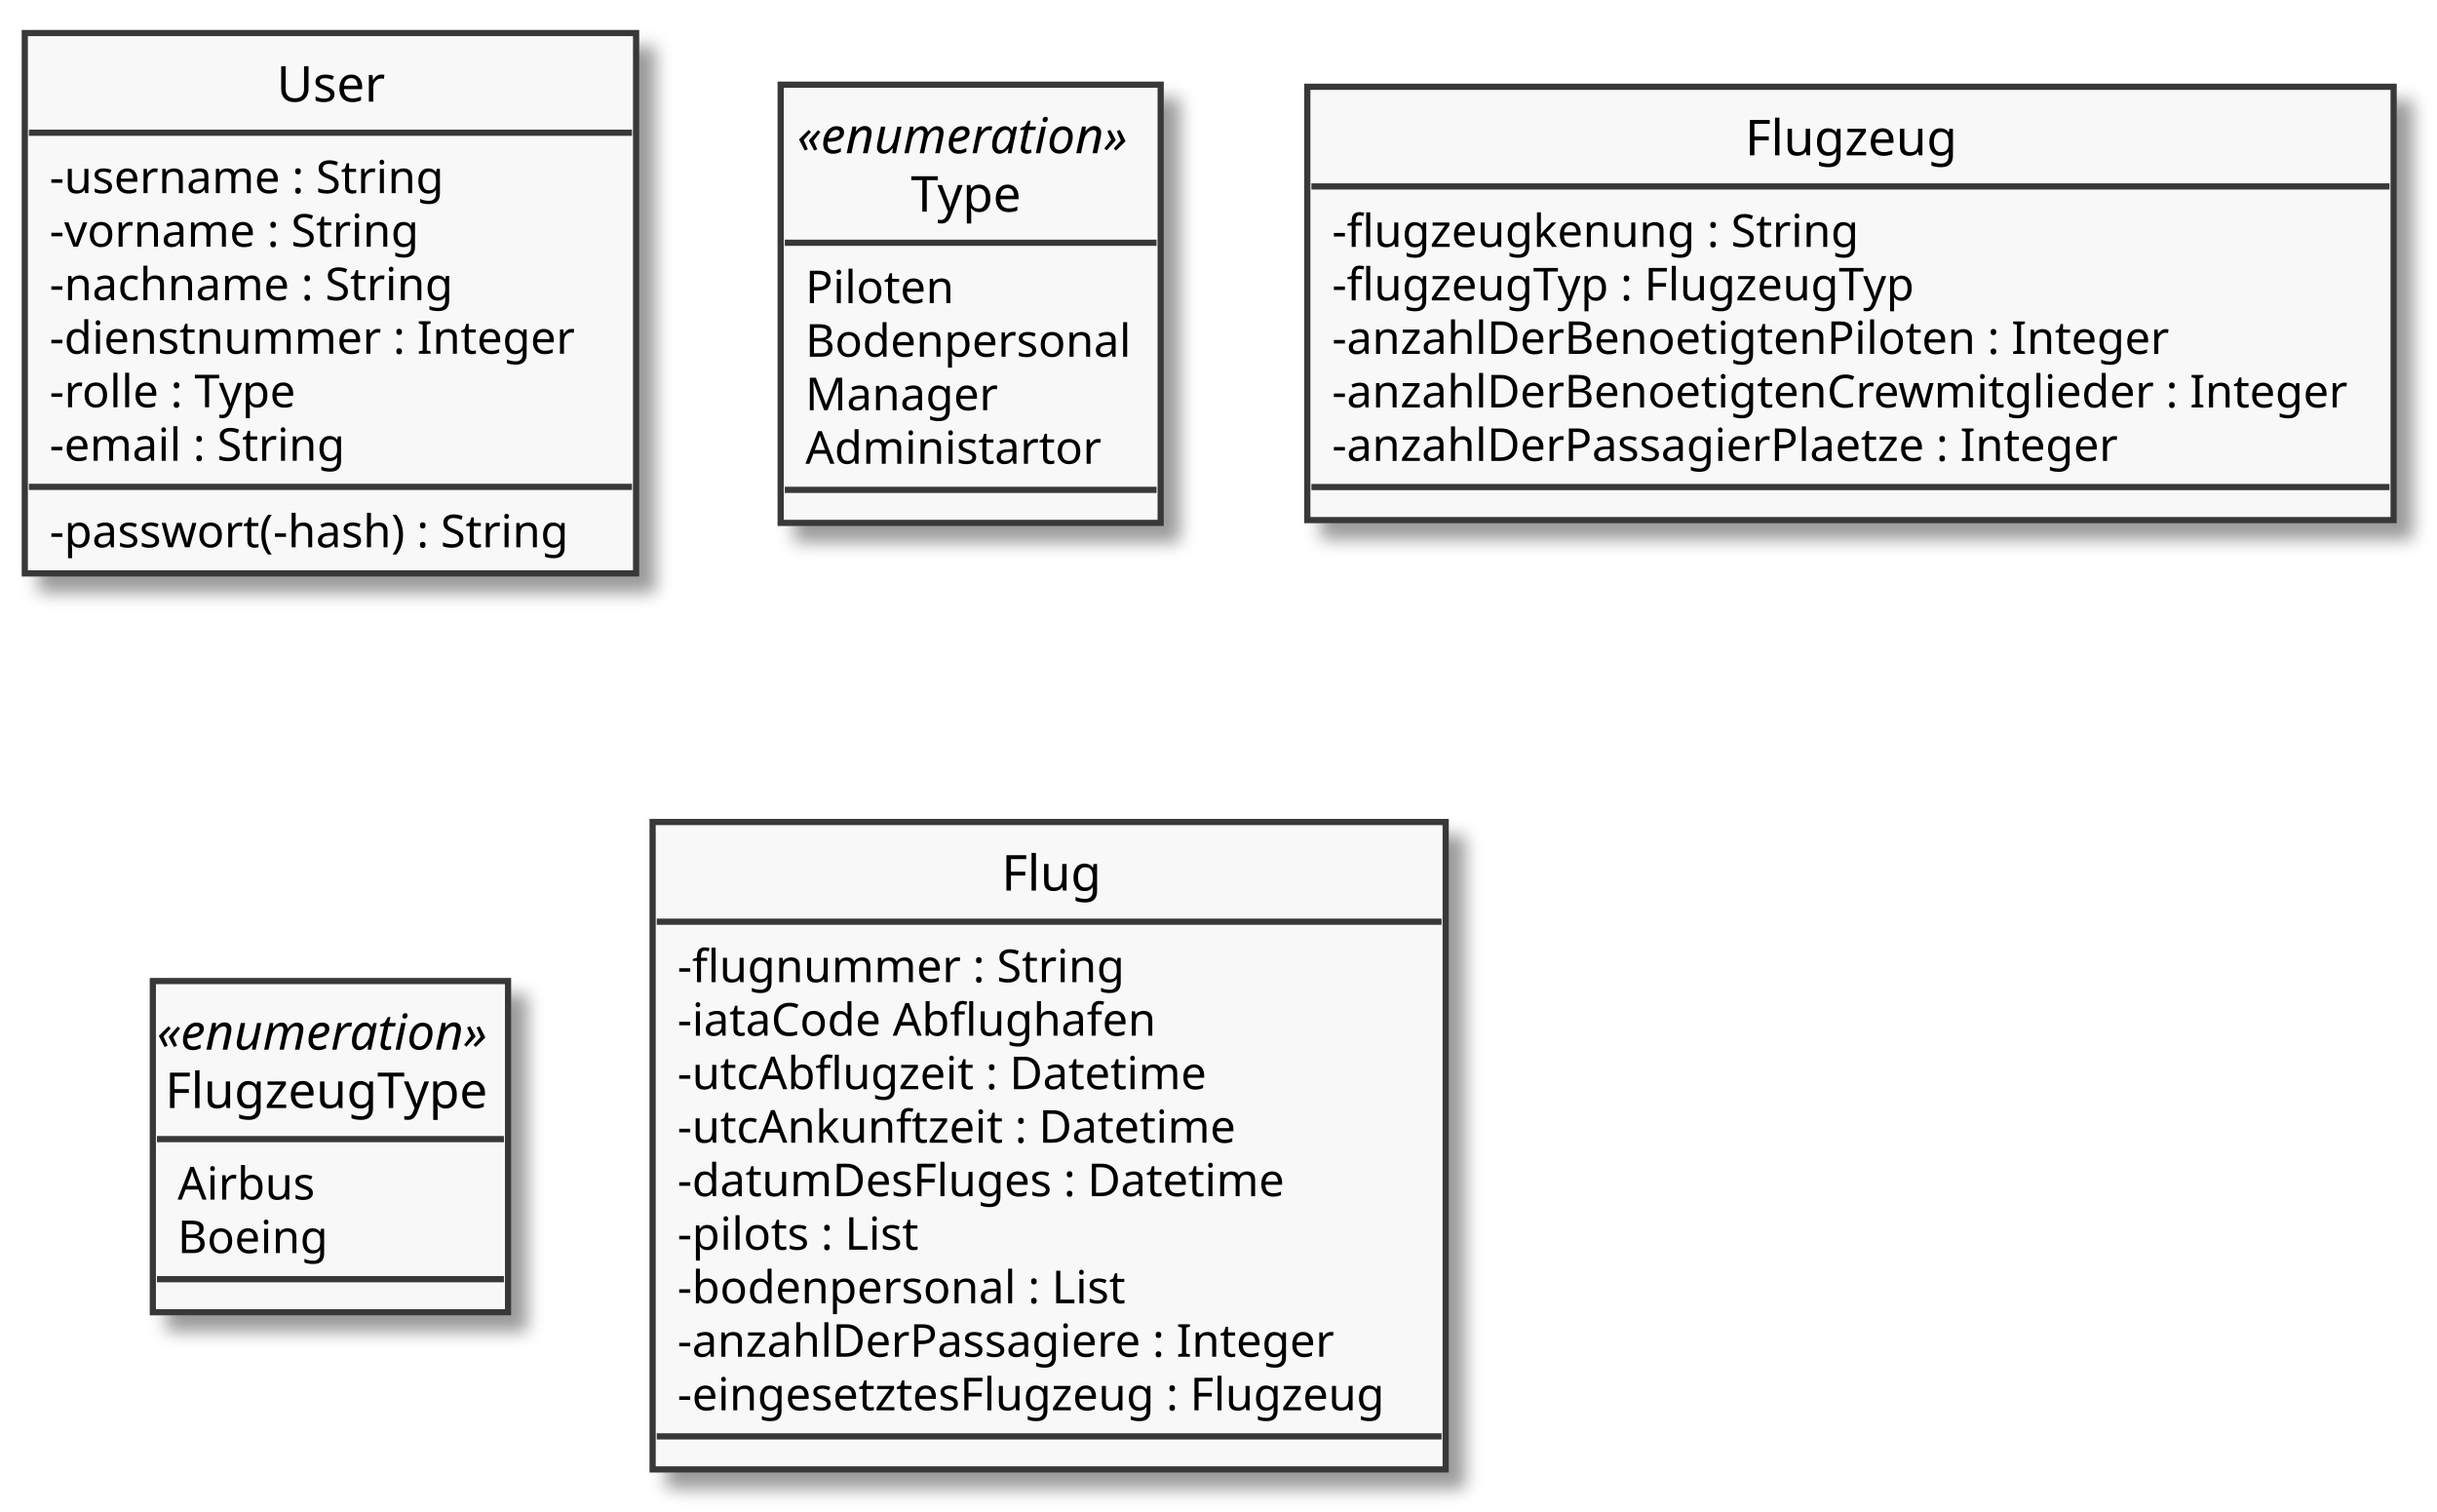
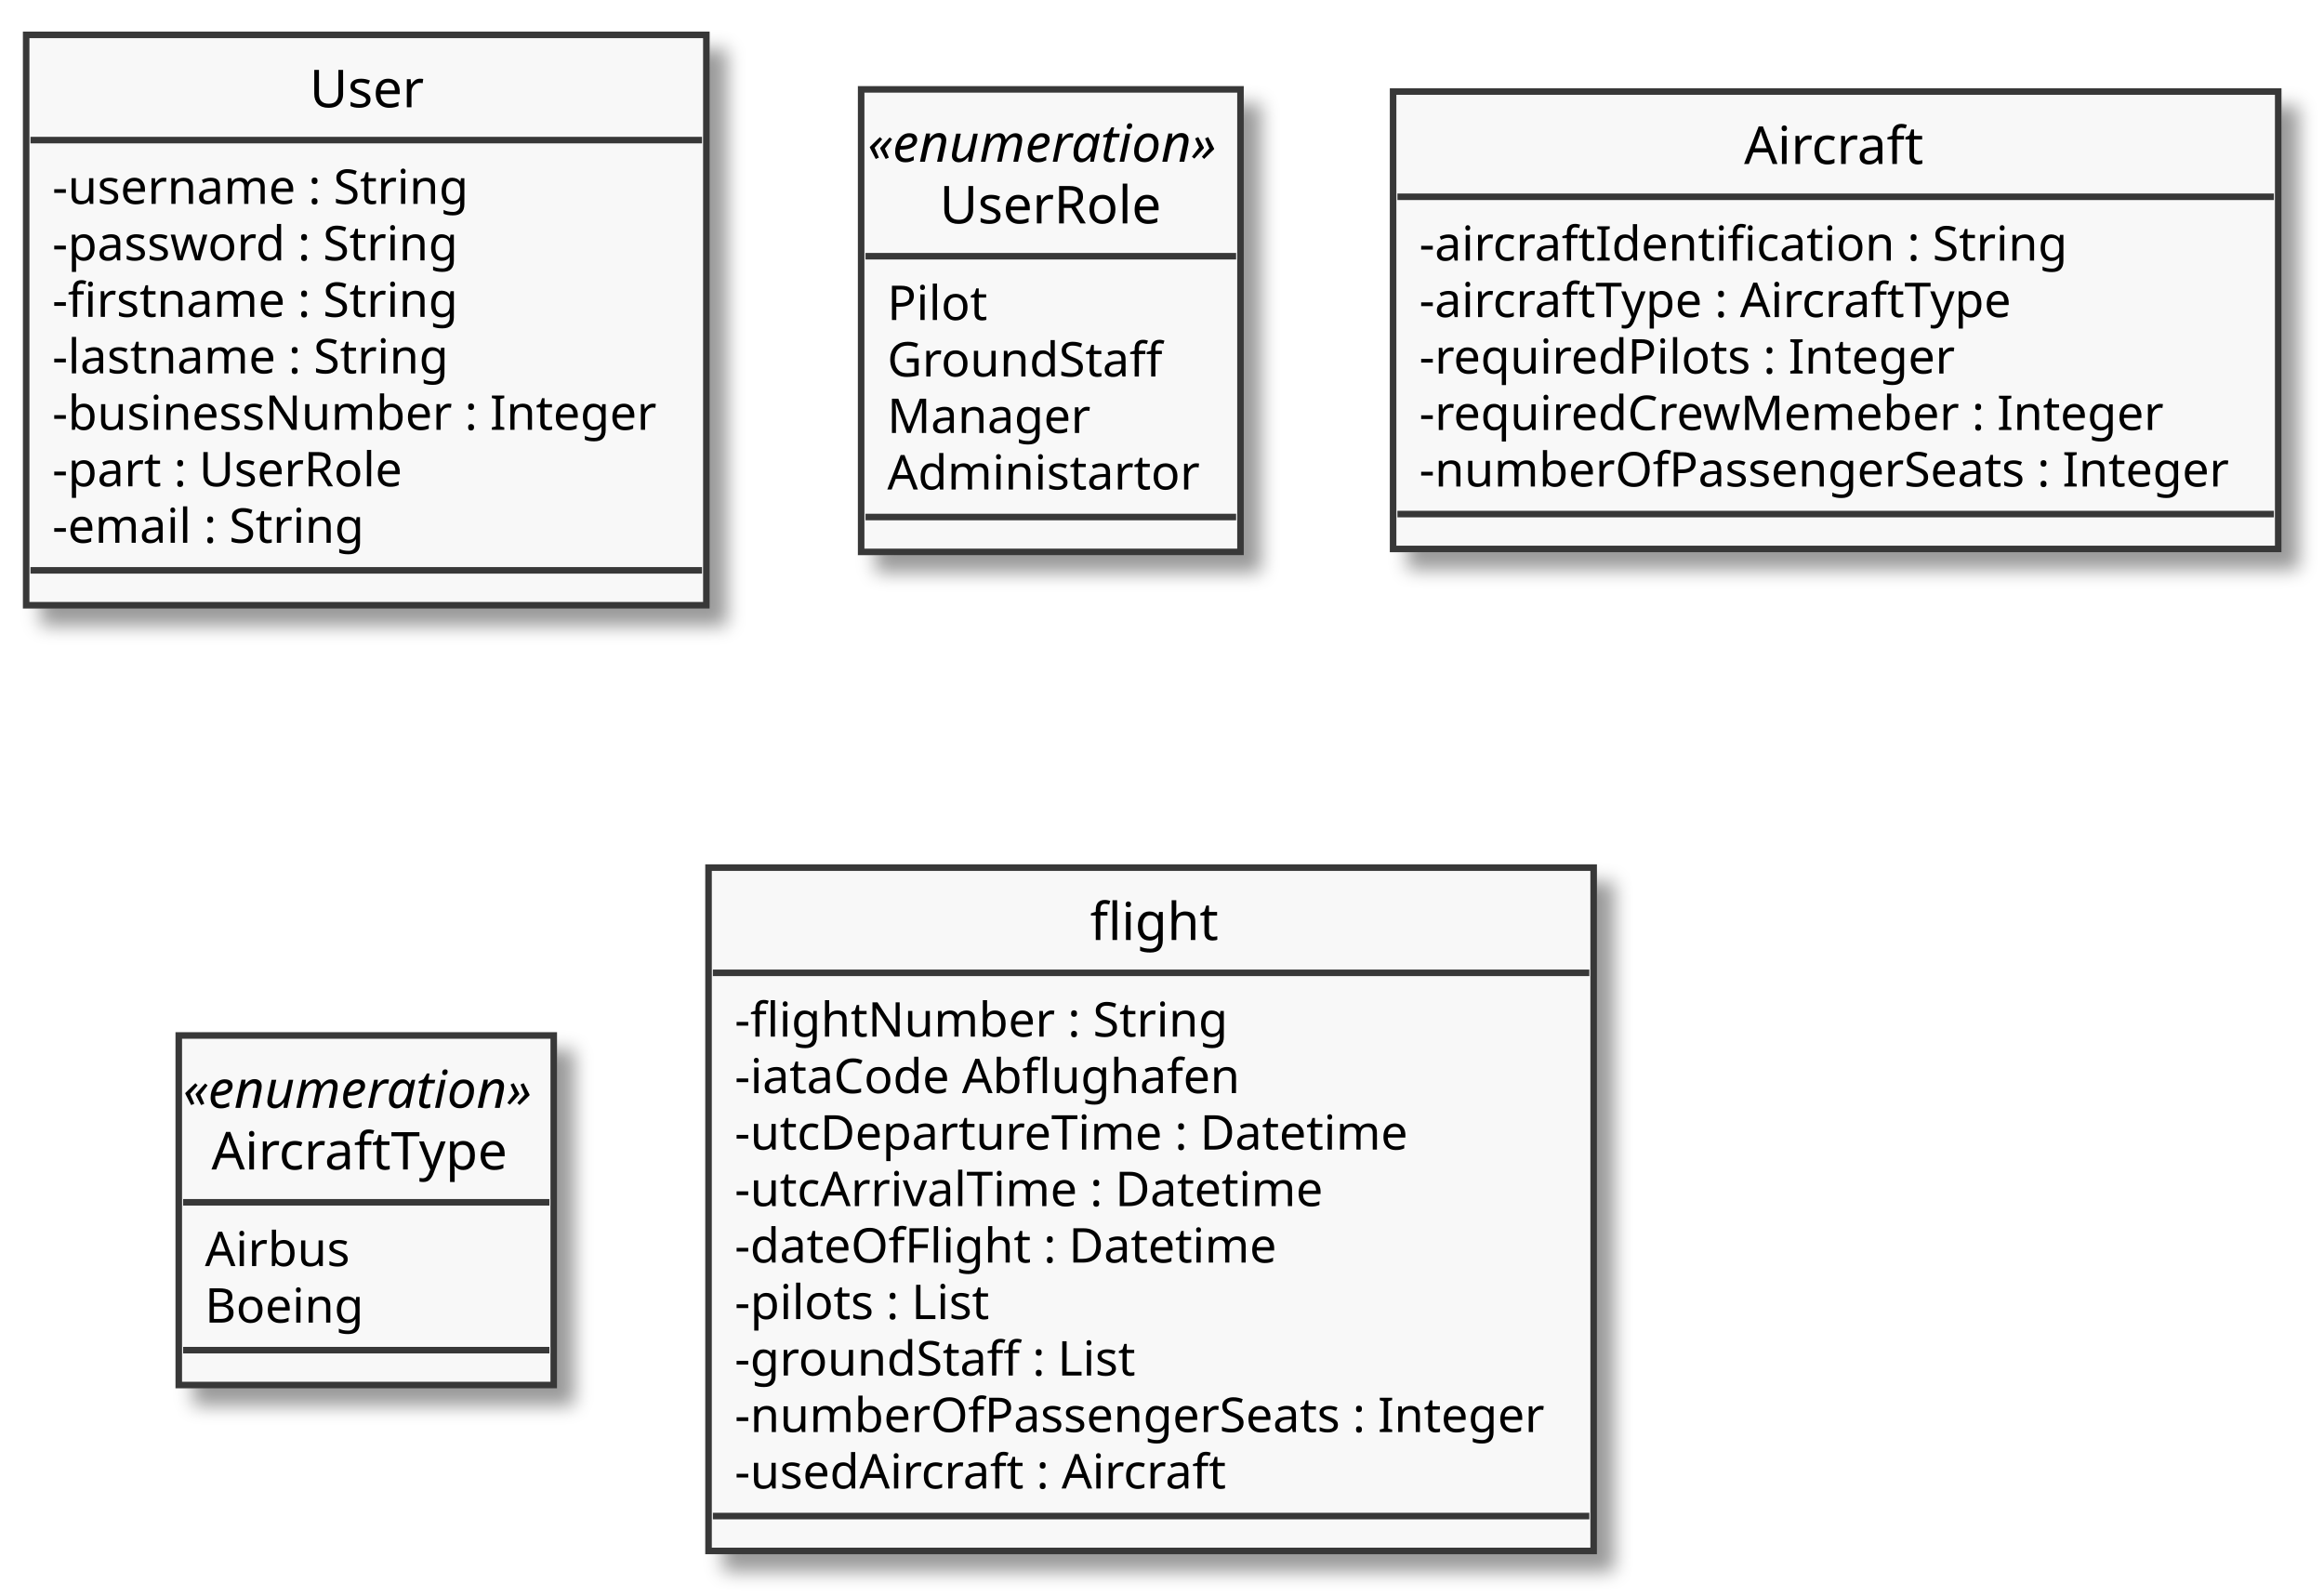
- <svg xmlns="http://www.w3.org/2000/svg" contentScriptType="application/ecmascript" contentStyleType="text/css" height="366px" preserveAspectRatio="none" style="width:590px;height:366px;" version="1.1" viewBox="0 0 590 366" width="590px" zoomAndPan="magnify">
+ <svg xmlns="http://www.w3.org/2000/svg" contentScriptType="application/ecmascript" contentStyleType="text/css" height="366px" preserveAspectRatio="none" style="width:533px;height:366px;" version="1.1" viewBox="0 0 533 366" width="533px" zoomAndPan="magnify">
  <defs>
-     <filter height="300%" id="f13l1bs33q7yys" width="300%" x="-1" y="-1">
+     <filter height="300%" id="f98x6aoxayzi0" width="300%" x="-1" y="-1">
      <feGaussianBlur result="blurOut" stdDeviation="2.0" />
      <feColorMatrix in="blurOut" result="blurOut2" type="matrix" values="0 0 0 0 0 0 0 0 0 0 0 0 0 0 0 0 0 0 .4 0" />
      <feOffset dx="4.0" dy="4.0" in="blurOut2" result="blurOut3" />
      <feBlend in="SourceGraphic" in2="blurOut3" mode="normal" />
    </filter>
  </defs>
  <g>
-     <rect fill="#F8F8F8" filter="url(#f13l1bs33q7yys)" height="130.818" id="User" style="stroke: #383838; stroke-width: 1.5;" width="148" x="6" y="8" />
-     <text fill="#000000" font-family="sans-serif" font-size="12" lengthAdjust="spacingAndGlyphs" textLength="26" x="67" y="24.602">User</text>
-     <line style="stroke: #383838; stroke-width: 1.5;" x1="7" x2="153" y1="32.133" y2="32.133" />
+     <rect fill="#F8F8F8" filter="url(#f98x6aoxayzi0)" height="130.818" id="User" style="stroke: #383838; stroke-width: 1.5;" width="156" x="6" y="8" />
+     <text fill="#000000" font-family="sans-serif" font-size="12" lengthAdjust="spacingAndGlyphs" textLength="26" x="71" y="24.602">User</text>
+     <line style="stroke: #383838; stroke-width: 1.5;" x1="7" x2="161" y1="32.133" y2="32.133" />
    <text fill="#000000" font-family="sans-serif" font-size="11" lengthAdjust="spacingAndGlyphs" textLength="100" x="12" y="46.768">-username : String</text>
-     <text fill="#000000" font-family="sans-serif" font-size="11" lengthAdjust="spacingAndGlyphs" textLength="94" x="12" y="59.723">-vorname : String</text>
-     <text fill="#000000" font-family="sans-serif" font-size="11" lengthAdjust="spacingAndGlyphs" textLength="102" x="12" y="72.678">-nachname : String</text>
-     <text fill="#000000" font-family="sans-serif" font-size="11" lengthAdjust="spacingAndGlyphs" textLength="131" x="12" y="85.633">-dienstnummer : Integer</text>
-     <text fill="#000000" font-family="sans-serif" font-size="11" lengthAdjust="spacingAndGlyphs" textLength="65" x="12" y="98.588">-rolle : Type</text>
-     <text fill="#000000" font-family="sans-serif" font-size="11" lengthAdjust="spacingAndGlyphs" textLength="75" x="12" y="111.543">-email : String</text>
-     <line style="stroke: #383838; stroke-width: 1.5;" x1="7" x2="153" y1="117.863" y2="117.863" />
-     <text fill="#000000" font-family="sans-serif" font-size="11" lengthAdjust="spacingAndGlyphs" textLength="136" x="12" y="132.498">-passwort(-hash) : String</text>
-     <rect fill="#F8F8F8" filter="url(#f13l1bs33q7yys)" height="106.086" id="Type" style="stroke: #383838; stroke-width: 1.5;" width="92" x="189" y="20.5" />
-     <text fill="#000000" font-family="sans-serif" font-size="12" font-style="italic" lengthAdjust="spacingAndGlyphs" textLength="84" x="193" y="37.102">«enumeration»</text>
-     <text fill="#000000" font-family="sans-serif" font-size="12" lengthAdjust="spacingAndGlyphs" textLength="29" x="220.5" y="51.234">Type</text>
-     <line style="stroke: #383838; stroke-width: 1.5;" x1="190" x2="280" y1="58.766" y2="58.766" />
-     <text fill="#000000" font-family="sans-serif" font-size="11" lengthAdjust="spacingAndGlyphs" textLength="36" x="195" y="73.4">Piloten</text>
-     <text fill="#000000" font-family="sans-serif" font-size="11" lengthAdjust="spacingAndGlyphs" textLength="80" x="195" y="86.356">Bodenpersonal</text>
-     <text fill="#000000" font-family="sans-serif" font-size="11" lengthAdjust="spacingAndGlyphs" textLength="46" x="195" y="99.311">Manager</text>
-     <text fill="#000000" font-family="sans-serif" font-size="11" lengthAdjust="spacingAndGlyphs" textLength="75" x="195" y="112.266">Administartor</text>
-     <line style="stroke: #383838; stroke-width: 1.5;" x1="190" x2="280" y1="118.586" y2="118.586" />
-     <rect fill="#F8F8F8" filter="url(#f13l1bs33q7yys)" height="104.908" id="Flugzeug" style="stroke: #383838; stroke-width: 1.5;" width="263" x="316.5" y="21" />
-     <text fill="#000000" font-family="sans-serif" font-size="12" lengthAdjust="spacingAndGlyphs" textLength="51" x="422.5" y="37.602">Flugzeug</text>
-     <line style="stroke: #383838; stroke-width: 1.5;" x1="317.5" x2="578.5" y1="45.133" y2="45.133" />
-     <text fill="#000000" font-family="sans-serif" font-size="11" lengthAdjust="spacingAndGlyphs" textLength="134" x="322.5" y="59.768">-flugzeugkenung : String</text>
-     <text fill="#000000" font-family="sans-serif" font-size="11" lengthAdjust="spacingAndGlyphs" textLength="151" x="322.5" y="72.723">-flugzeugTyp : FlugzeugTyp</text>
-     <text fill="#000000" font-family="sans-serif" font-size="11" lengthAdjust="spacingAndGlyphs" textLength="206" x="322.5" y="85.678">-anzahlDerBenoetigtenPiloten : Integer</text>
-     <text fill="#000000" font-family="sans-serif" font-size="11" lengthAdjust="spacingAndGlyphs" textLength="251" x="322.5" y="98.633">-anzahlDerBenoetigtenCrewmitglieder : Integer</text>
-     <text fill="#000000" font-family="sans-serif" font-size="11" lengthAdjust="spacingAndGlyphs" textLength="195" x="322.5" y="111.588">-anzahlDerPassagierPlaetze : Integer</text>
-     <line style="stroke: #383838; stroke-width: 1.5;" x1="317.5" x2="578.5" y1="117.908" y2="117.908" />
-     <rect fill="#F8F8F8" filter="url(#f13l1bs33q7yys)" height="80.176" id="FlugzeugType" style="stroke: #383838; stroke-width: 1.5;" width="86" x="37" y="237.5" />
-     <text fill="#000000" font-family="sans-serif" font-size="12" font-style="italic" lengthAdjust="spacingAndGlyphs" textLength="84" x="38" y="254.102">«enumeration»</text>
-     <text fill="#000000" font-family="sans-serif" font-size="12" lengthAdjust="spacingAndGlyphs" textLength="80" x="40" y="268.234">FlugzeugType</text>
-     <line style="stroke: #383838; stroke-width: 1.5;" x1="38" x2="122" y1="275.766" y2="275.766" />
-     <text fill="#000000" font-family="sans-serif" font-size="11" lengthAdjust="spacingAndGlyphs" textLength="36" x="43" y="290.4">Airbus</text>
-     <text fill="#000000" font-family="sans-serif" font-size="11" lengthAdjust="spacingAndGlyphs" textLength="36" x="43" y="303.356">Boeing</text>
-     <line style="stroke: #383838; stroke-width: 1.5;" x1="38" x2="122" y1="309.676" y2="309.676" />
-     <rect fill="#F8F8F8" filter="url(#f13l1bs33q7yys)" height="156.728" id="Flug" style="stroke: #383838; stroke-width: 1.5;" width="192" x="158" y="199" />
-     <text fill="#000000" font-family="sans-serif" font-size="12" lengthAdjust="spacingAndGlyphs" textLength="23" x="242.5" y="215.602">Flug</text>
-     <line style="stroke: #383838; stroke-width: 1.5;" x1="159" x2="349" y1="223.133" y2="223.133" />
-     <text fill="#000000" font-family="sans-serif" font-size="11" lengthAdjust="spacingAndGlyphs" textLength="113" x="164" y="237.768">-flugnummer : String</text>
-     <text fill="#000000" font-family="sans-serif" font-size="11" lengthAdjust="spacingAndGlyphs" textLength="122" x="164" y="250.723">-iataCode Abflughafen</text>
-     <text fill="#000000" font-family="sans-serif" font-size="11" lengthAdjust="spacingAndGlyphs" textLength="134" x="164" y="263.678">-utcAbflugzeit : Datetime</text>
-     <text fill="#000000" font-family="sans-serif" font-size="11" lengthAdjust="spacingAndGlyphs" textLength="141" x="164" y="276.633">-utcAnkunftzeit : Datetime</text>
-     <text fill="#000000" font-family="sans-serif" font-size="11" lengthAdjust="spacingAndGlyphs" textLength="151" x="164" y="289.588">-datumDesFluges : Datetime</text>
-     <text fill="#000000" font-family="sans-serif" font-size="11" lengthAdjust="spacingAndGlyphs" textLength="64" x="164" y="302.543">-pilots : List</text>
-     <text fill="#000000" font-family="sans-serif" font-size="11" lengthAdjust="spacingAndGlyphs" textLength="115" x="164" y="315.498">-bodenpersonal : List</text>
-     <text fill="#000000" font-family="sans-serif" font-size="11" lengthAdjust="spacingAndGlyphs" textLength="164" x="164" y="328.453">-anzahlDerPassagiere : Integer</text>
-     <text fill="#000000" font-family="sans-serif" font-size="11" lengthAdjust="spacingAndGlyphs" textLength="180" x="164" y="341.408">-eingesetztesFlugzeug : Flugzeug</text>
-     <line style="stroke: #383838; stroke-width: 1.5;" x1="159" x2="349" y1="347.728" y2="347.728" />
+     <text fill="#000000" font-family="sans-serif" font-size="11" lengthAdjust="spacingAndGlyphs" textLength="99" x="12" y="59.723">-password : String</text>
+     <text fill="#000000" font-family="sans-serif" font-size="11" lengthAdjust="spacingAndGlyphs" textLength="98" x="12" y="72.678">-firstname : String</text>
+     <text fill="#000000" font-family="sans-serif" font-size="11" lengthAdjust="spacingAndGlyphs" textLength="95" x="12" y="85.633">-lastname : String</text>
+     <text fill="#000000" font-family="sans-serif" font-size="11" lengthAdjust="spacingAndGlyphs" textLength="144" x="12" y="98.588">-businessNumber : Integer</text>
+     <text fill="#000000" font-family="sans-serif" font-size="11" lengthAdjust="spacingAndGlyphs" textLength="85" x="12" y="111.543">-part : UserRole</text>
+     <text fill="#000000" font-family="sans-serif" font-size="11" lengthAdjust="spacingAndGlyphs" textLength="75" x="12" y="124.498">-email : String</text>
+     <line style="stroke: #383838; stroke-width: 1.5;" x1="7" x2="161" y1="130.818" y2="130.818" />
+     <rect fill="#F8F8F8" filter="url(#f98x6aoxayzi0)" height="106.086" id="UserRole" style="stroke: #383838; stroke-width: 1.5;" width="87" x="197.5" y="20.5" />
+     <text fill="#000000" font-family="sans-serif" font-size="12" font-style="italic" lengthAdjust="spacingAndGlyphs" textLength="84" x="199" y="37.102">«enumeration»</text>
+     <text fill="#000000" font-family="sans-serif" font-size="12" lengthAdjust="spacingAndGlyphs" textLength="51" x="215.5" y="51.234">UserRole</text>
+     <line style="stroke: #383838; stroke-width: 1.5;" x1="198.5" x2="283.5" y1="58.766" y2="58.766" />
+     <text fill="#000000" font-family="sans-serif" font-size="11" lengthAdjust="spacingAndGlyphs" textLength="23" x="203.5" y="73.4">Pilot</text>
+     <text fill="#000000" font-family="sans-serif" font-size="11" lengthAdjust="spacingAndGlyphs" textLength="65" x="203.5" y="86.356">GroundStaff</text>
+     <text fill="#000000" font-family="sans-serif" font-size="11" lengthAdjust="spacingAndGlyphs" textLength="46" x="203.5" y="99.311">Manager</text>
+     <text fill="#000000" font-family="sans-serif" font-size="11" lengthAdjust="spacingAndGlyphs" textLength="75" x="203.5" y="112.266">Administartor</text>
+     <line style="stroke: #383838; stroke-width: 1.5;" x1="198.5" x2="283.5" y1="118.586" y2="118.586" />
+     <rect fill="#F8F8F8" filter="url(#f98x6aoxayzi0)" height="104.908" id="Aircraft" style="stroke: #383838; stroke-width: 1.5;" width="203" x="319.5" y="21" />
+     <text fill="#000000" font-family="sans-serif" font-size="12" lengthAdjust="spacingAndGlyphs" textLength="42" x="400" y="37.602">Aircraft</text>
+     <line style="stroke: #383838; stroke-width: 1.5;" x1="320.5" x2="521.5" y1="45.133" y2="45.133" />
+     <text fill="#000000" font-family="sans-serif" font-size="11" lengthAdjust="spacingAndGlyphs" textLength="156" x="325.5" y="59.768">-aircraftIdentification : String</text>
+     <text fill="#000000" font-family="sans-serif" font-size="11" lengthAdjust="spacingAndGlyphs" textLength="147" x="325.5" y="72.723">-aircraftType : AircraftType</text>
+     <text fill="#000000" font-family="sans-serif" font-size="11" lengthAdjust="spacingAndGlyphs" textLength="128" x="325.5" y="85.678">-requiredPilots : Integer</text>
+     <text fill="#000000" font-family="sans-serif" font-size="11" lengthAdjust="spacingAndGlyphs" textLength="175" x="325.5" y="98.633">-requiredCrewMemeber : Integer</text>
+     <text fill="#000000" font-family="sans-serif" font-size="11" lengthAdjust="spacingAndGlyphs" textLength="191" x="325.5" y="111.588">-numberOfPassengerSeats : Integer</text>
+     <line style="stroke: #383838; stroke-width: 1.5;" x1="320.5" x2="521.5" y1="117.908" y2="117.908" />
+     <rect fill="#F8F8F8" filter="url(#f98x6aoxayzi0)" height="80.176" id="AircraftType" style="stroke: #383838; stroke-width: 1.5;" width="86" x="41" y="237.5" />
+     <text fill="#000000" font-family="sans-serif" font-size="12" font-style="italic" lengthAdjust="spacingAndGlyphs" textLength="84" x="42" y="254.102">«enumeration»</text>
+     <text fill="#000000" font-family="sans-serif" font-size="12" lengthAdjust="spacingAndGlyphs" textLength="71" x="48.5" y="268.234">AircraftType</text>
+     <line style="stroke: #383838; stroke-width: 1.5;" x1="42" x2="126" y1="275.766" y2="275.766" />
+     <text fill="#000000" font-family="sans-serif" font-size="11" lengthAdjust="spacingAndGlyphs" textLength="36" x="47" y="290.4">Airbus</text>
+     <text fill="#000000" font-family="sans-serif" font-size="11" lengthAdjust="spacingAndGlyphs" textLength="36" x="47" y="303.356">Boeing</text>
+     <line style="stroke: #383838; stroke-width: 1.5;" x1="42" x2="126" y1="309.676" y2="309.676" />
+     <rect fill="#F8F8F8" filter="url(#f98x6aoxayzi0)" height="156.728" id="flight" style="stroke: #383838; stroke-width: 1.5;" width="203" x="162.5" y="199" />
+     <text fill="#000000" font-family="sans-serif" font-size="12" lengthAdjust="spacingAndGlyphs" textLength="28" x="250" y="215.602">flight</text>
+     <line style="stroke: #383838; stroke-width: 1.5;" x1="163.5" x2="364.5" y1="223.133" y2="223.133" />
+     <text fill="#000000" font-family="sans-serif" font-size="11" lengthAdjust="spacingAndGlyphs" textLength="118" x="168.5" y="237.768">-flightNumber : String</text>
+     <text fill="#000000" font-family="sans-serif" font-size="11" lengthAdjust="spacingAndGlyphs" textLength="122" x="168.5" y="250.723">-iataCode Abflughafen</text>
+     <text fill="#000000" font-family="sans-serif" font-size="11" lengthAdjust="spacingAndGlyphs" textLength="159" x="168.5" y="263.678">-utcDepartureTime : Datetime</text>
+     <text fill="#000000" font-family="sans-serif" font-size="11" lengthAdjust="spacingAndGlyphs" textLength="141" x="168.5" y="276.633">-utcArrivalTime : Datetime</text>
+     <text fill="#000000" font-family="sans-serif" font-size="11" lengthAdjust="spacingAndGlyphs" textLength="128" x="168.5" y="289.588">-dateOfFlight : Datetime</text>
+     <text fill="#000000" font-family="sans-serif" font-size="11" lengthAdjust="spacingAndGlyphs" textLength="64" x="168.5" y="302.543">-pilots : List</text>
+     <text fill="#000000" font-family="sans-serif" font-size="11" lengthAdjust="spacingAndGlyphs" textLength="98" x="168.5" y="315.498">-groundStaff : List</text>
+     <text fill="#000000" font-family="sans-serif" font-size="11" lengthAdjust="spacingAndGlyphs" textLength="191" x="168.5" y="328.453">-numberOfPassengerSeats : Integer</text>
+     <text fill="#000000" font-family="sans-serif" font-size="11" lengthAdjust="spacingAndGlyphs" textLength="123" x="168.5" y="341.408">-usedAircraft : Aircraft</text>
+     <line style="stroke: #383838; stroke-width: 1.5;" x1="163.5" x2="364.5" y1="347.728" y2="347.728" />
  </g>
</svg>
